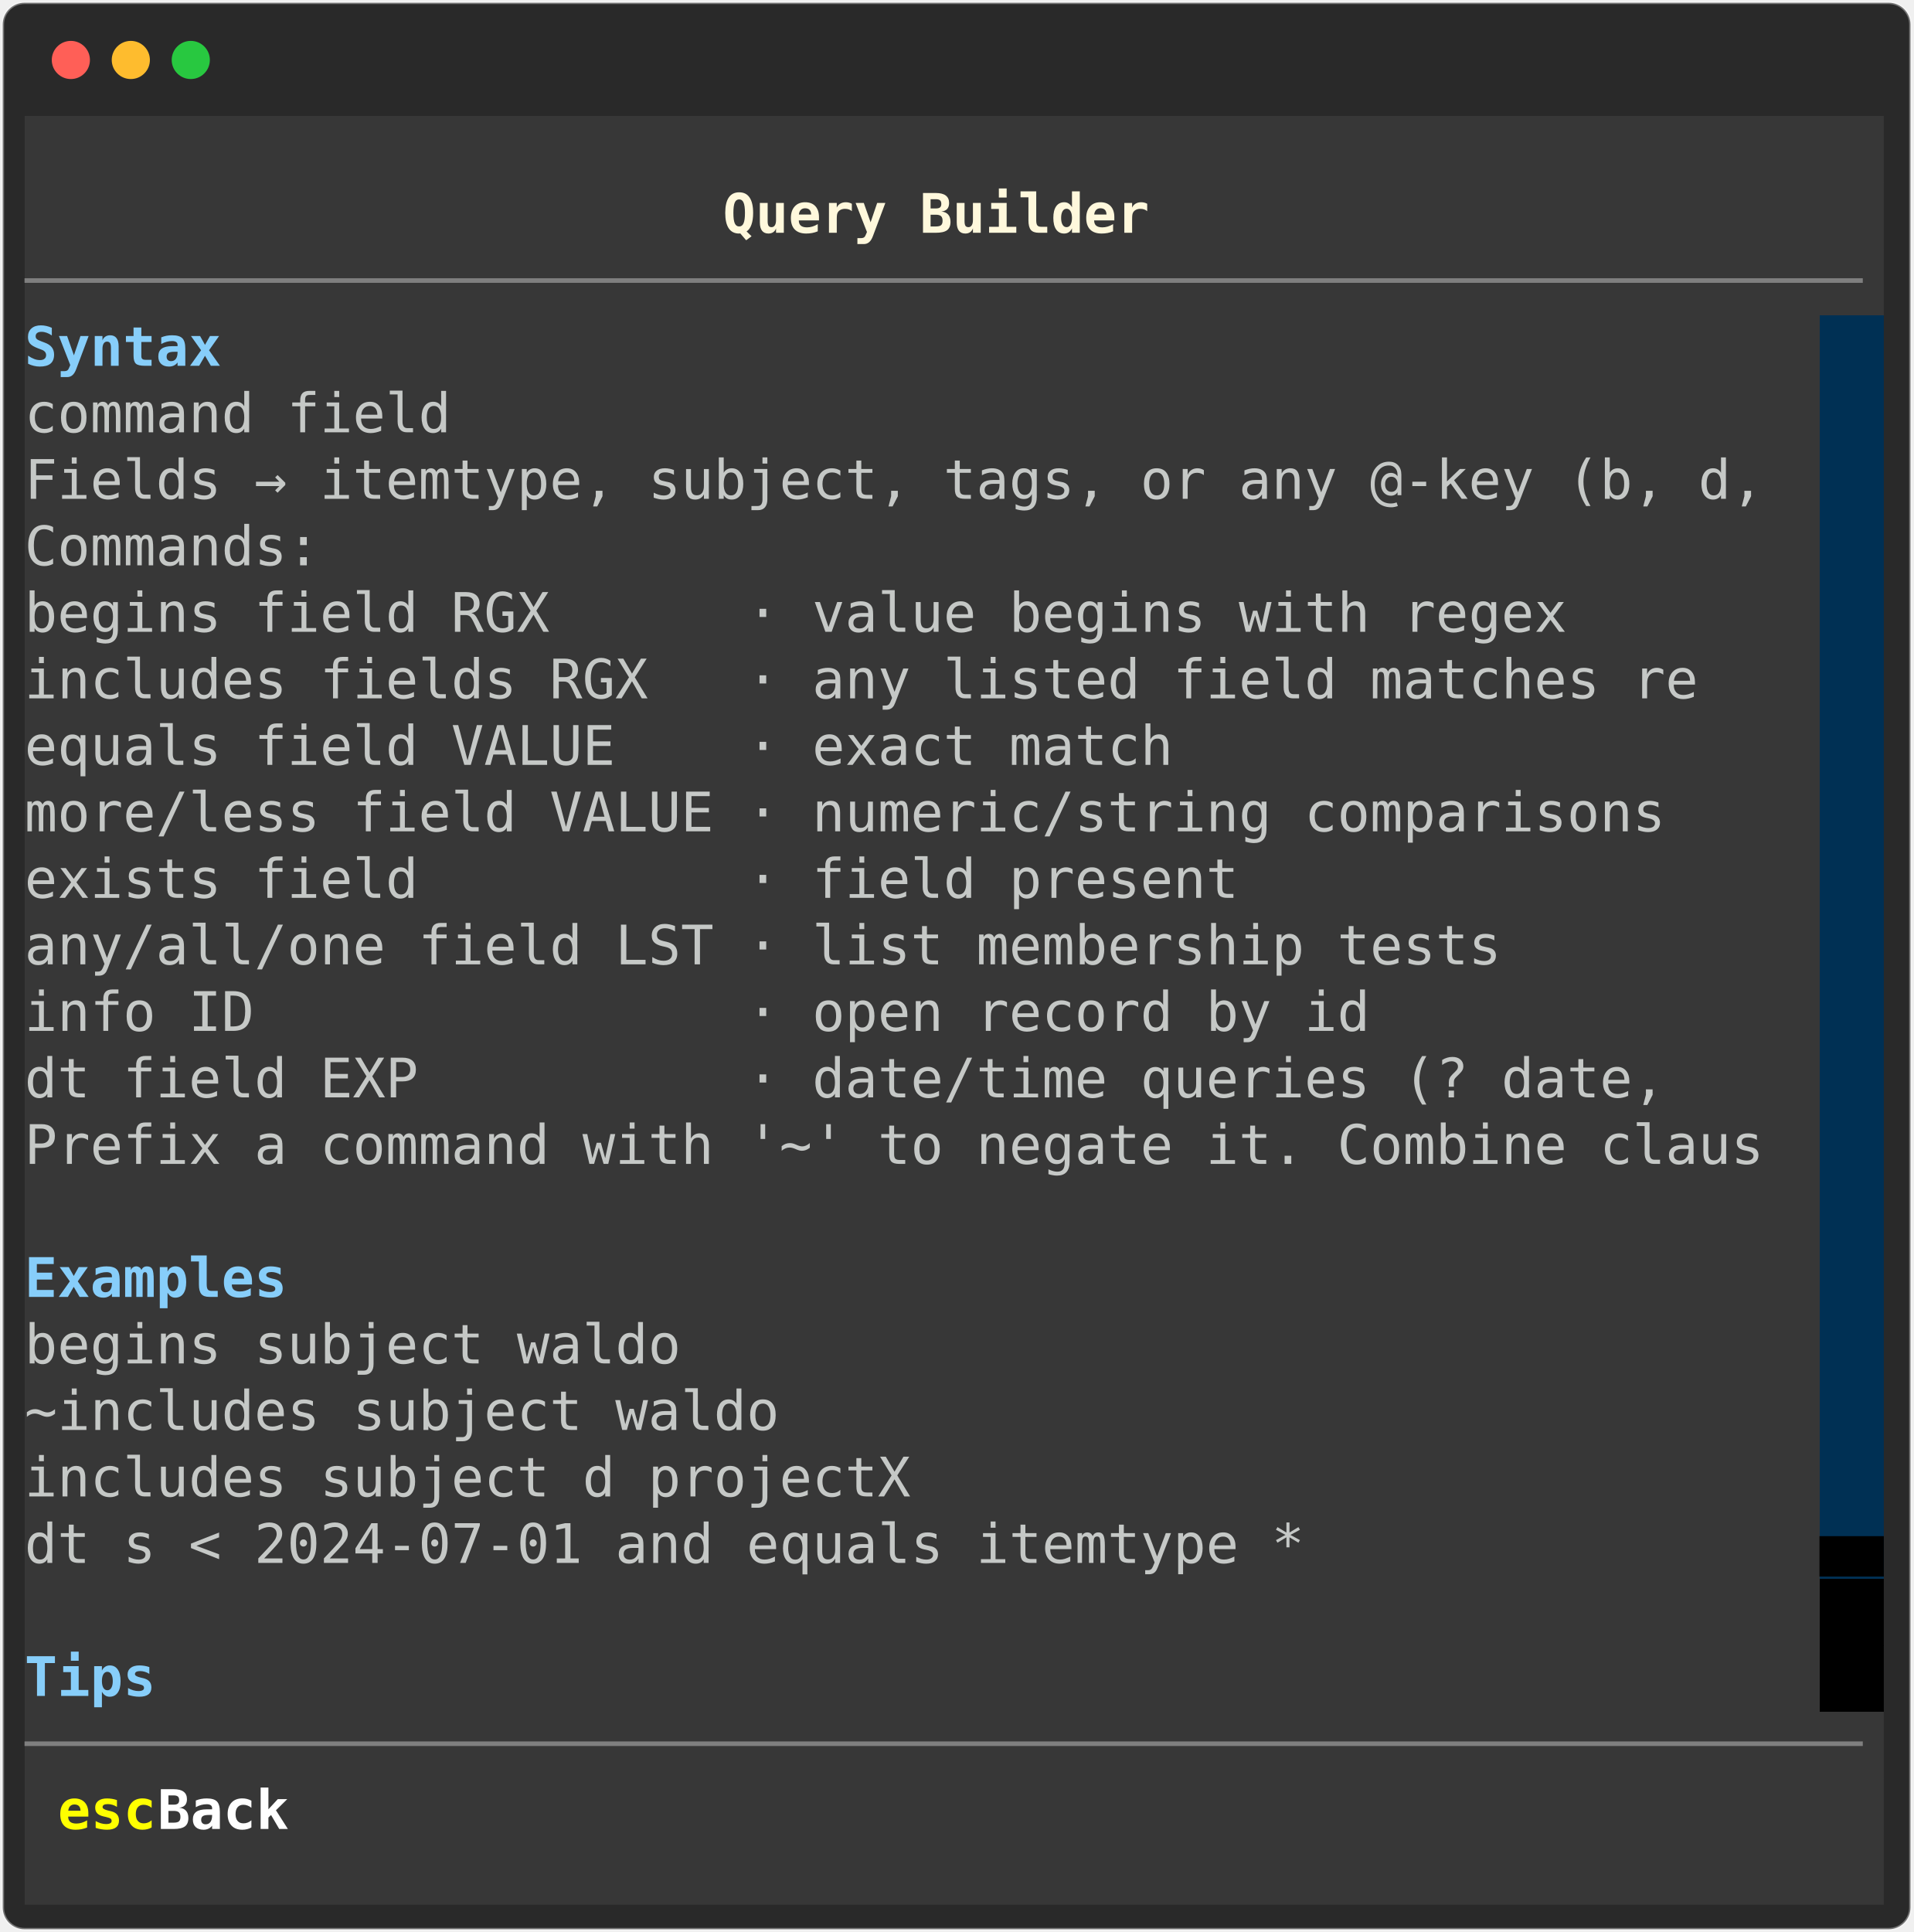
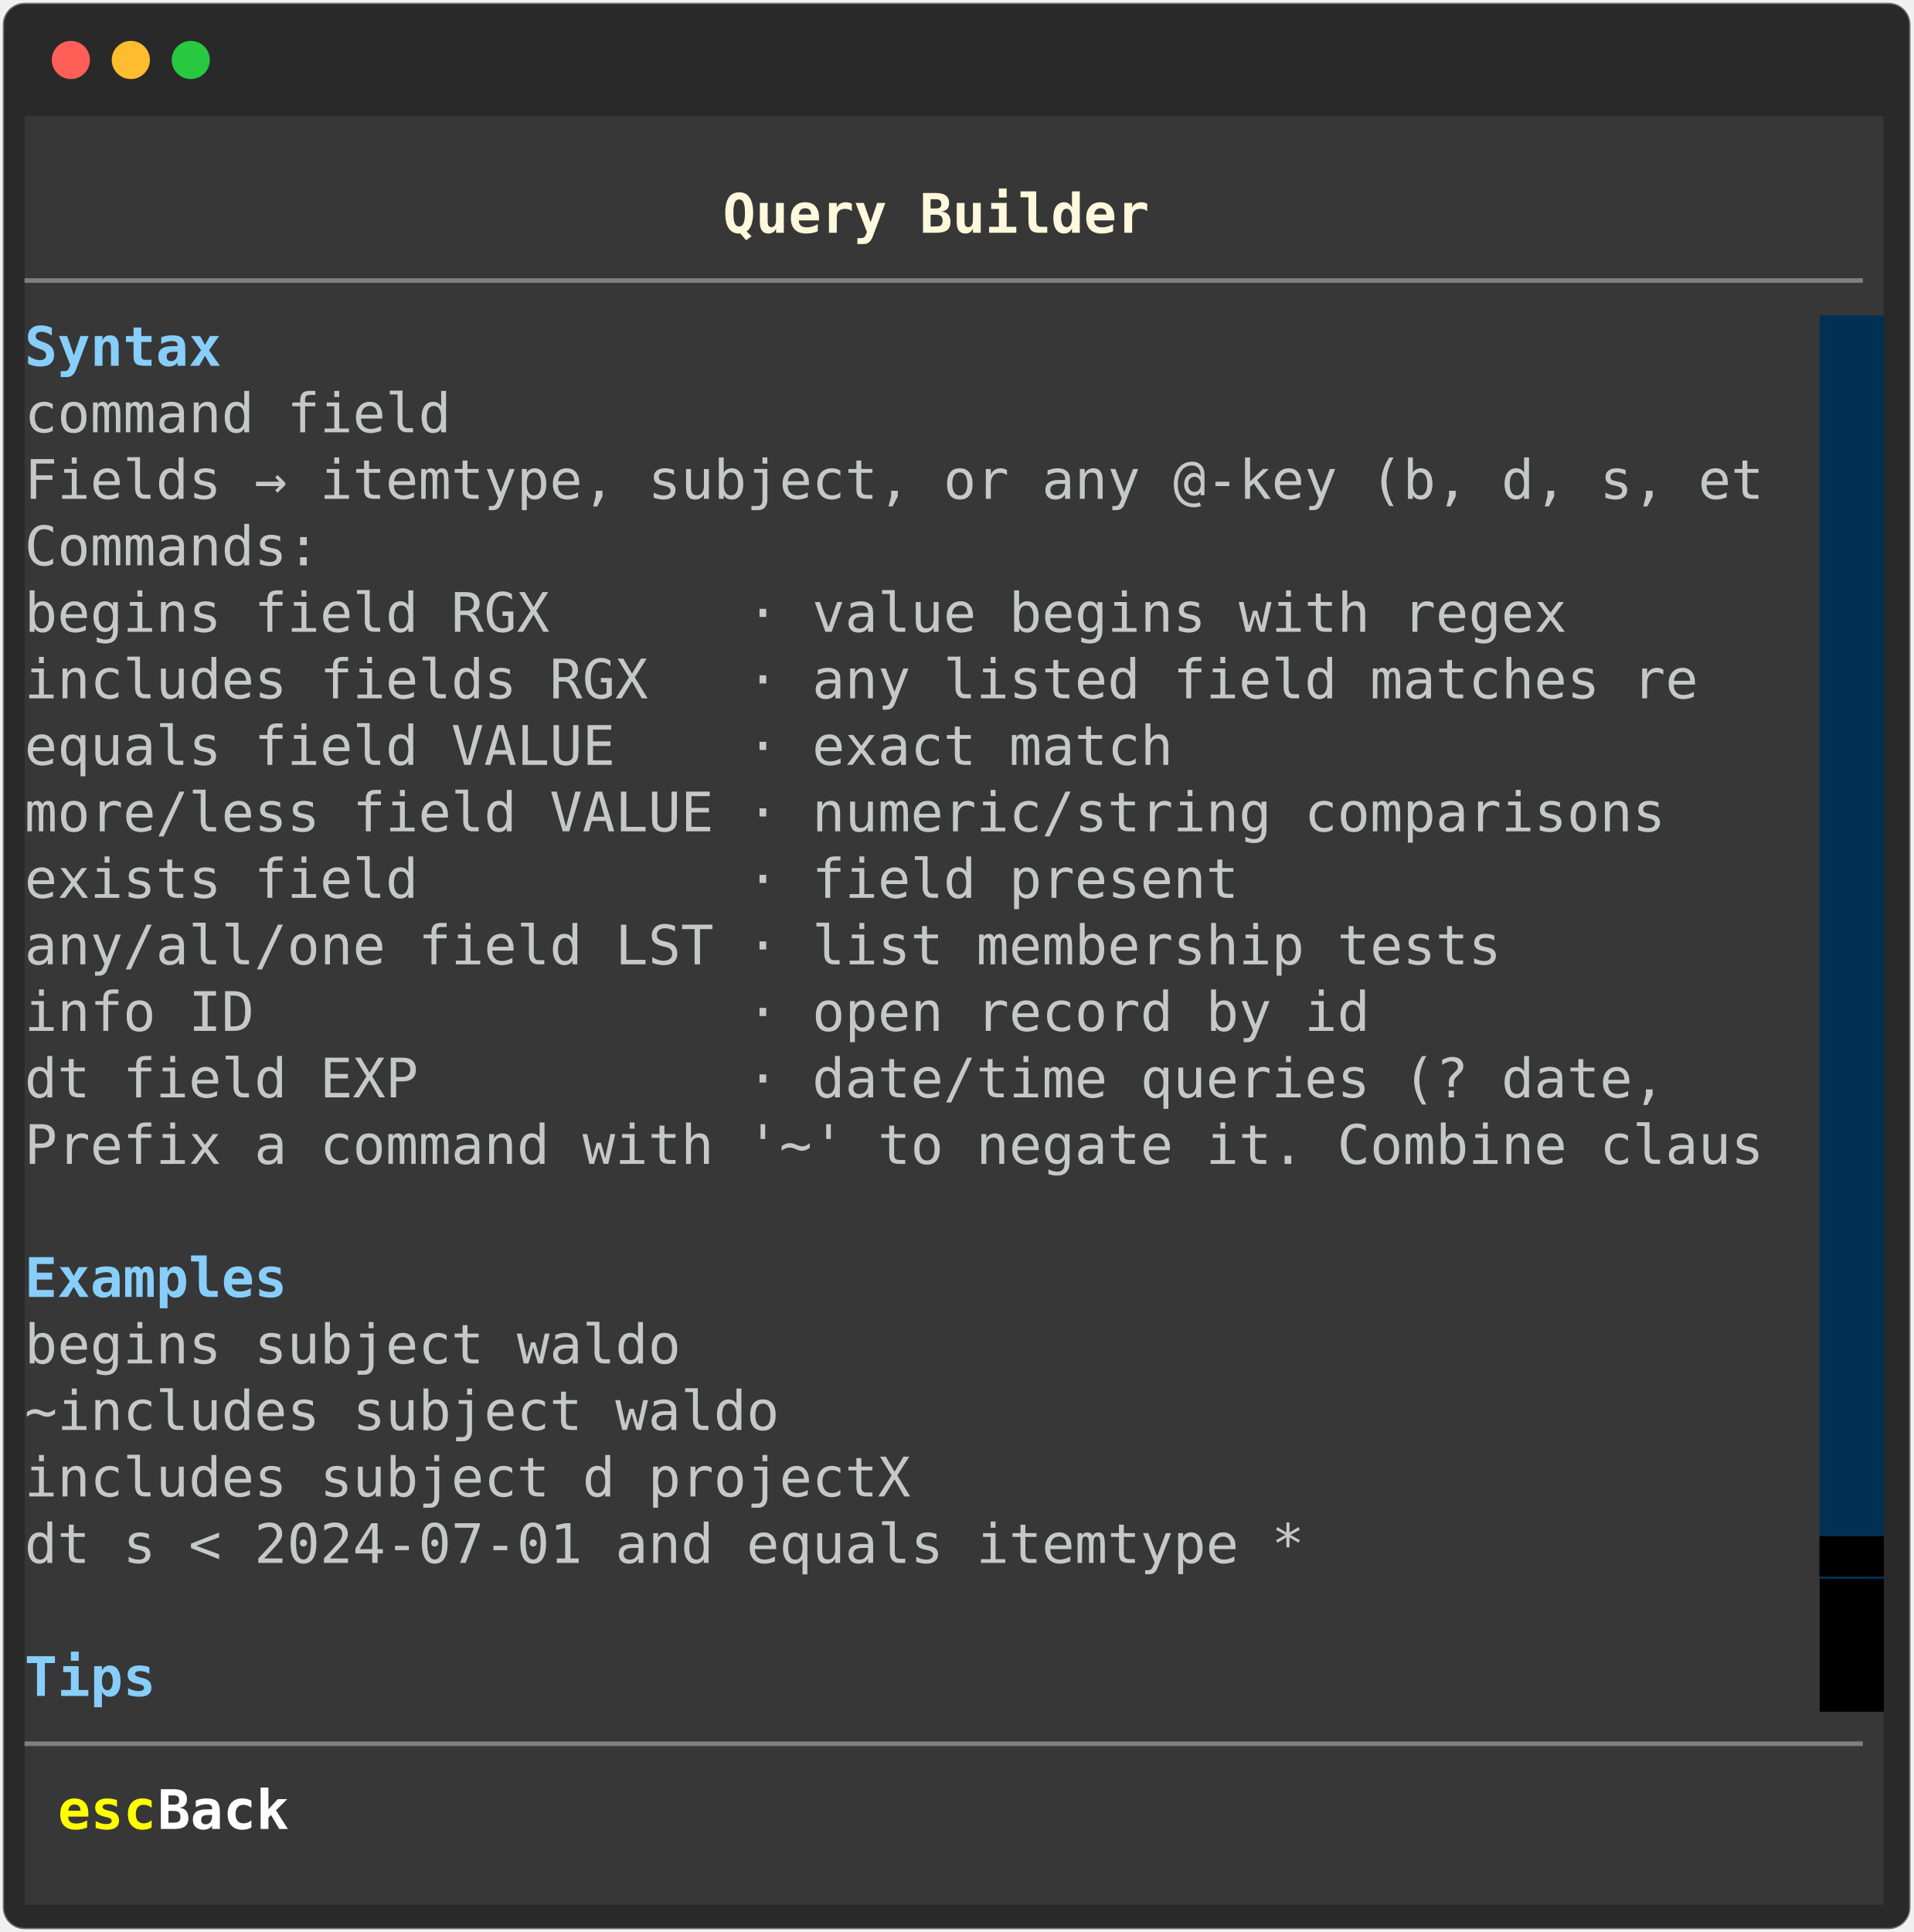
<svg xmlns="http://www.w3.org/2000/svg" class="rich-terminal" viewBox="0 0 702 708.8">
  <style>

    @font-face {
        font-family: "Fira Code";
        src: local("FiraCode-Regular"),
                url("https://cdnjs.cloudflare.com/ajax/libs/firacode/6.2.0/woff2/FiraCode-Regular.woff2") format("woff2"),
                url("https://cdnjs.cloudflare.com/ajax/libs/firacode/6.2.0/woff/FiraCode-Regular.woff") format("woff");
        font-style: normal;
        font-weight: 400;
    }
    @font-face {
        font-family: "Fira Code";
        src: local("FiraCode-Bold"),
                url("https://cdnjs.cloudflare.com/ajax/libs/firacode/6.2.0/woff2/FiraCode-Bold.woff2") format("woff2"),
                url("https://cdnjs.cloudflare.com/ajax/libs/firacode/6.2.0/woff/FiraCode-Bold.woff") format("woff");
        font-style: bold;
        font-weight: 700;
    }

-     .terminal-3950867081-matrix {
+     .terminal-1269527110-matrix {
        font-family: Fira Code, monospace;
        font-size: 20px;
        line-height: 24.4px;
        font-variant-east-asian: full-width;
    }

-     .terminal-3950867081-title {
+     .terminal-1269527110-title {
        font-size: 18px;
        font-weight: bold;
        font-family: arial;
    }

-     .terminal-3950867081-r1 { fill: #c5c8c6 }
- .terminal-3950867081-r2 { fill: #fff8dc;font-weight: bold }
- .terminal-3950867081-r3 { fill: #7f7f7f }
- .terminal-3950867081-r4 { fill: #87cefa;font-weight: bold }
- .terminal-3950867081-r5 { fill: #373737 }
- .terminal-3950867081-r6 { fill: #000000 }
- .terminal-3950867081-r7 { fill: #e0e0e0 }
- .terminal-3950867081-r8 { fill: #ffff00;font-weight: bold }
- .terminal-3950867081-r9 { fill: #ffffff;font-weight: bold }
+     .terminal-1269527110-r1 { fill: #c5c8c6 }
+ .terminal-1269527110-r2 { fill: #fff8dc;font-weight: bold }
+ .terminal-1269527110-r3 { fill: #7f7f7f }
+ .terminal-1269527110-r4 { fill: #87cefa;font-weight: bold }
+ .terminal-1269527110-r5 { fill: #373737 }
+ .terminal-1269527110-r6 { fill: #000000 }
+ .terminal-1269527110-r7 { fill: #e0e0e0 }
+ .terminal-1269527110-r8 { fill: #ffff00;font-weight: bold }
+ .terminal-1269527110-r9 { fill: #ffffff;font-weight: bold }
    </style>
  <defs>
-     <clipPath id="terminal-3950867081-clip-terminal">
+     <clipPath id="terminal-1269527110-clip-terminal">
      <rect x="0" y="0" width="682.2" height="657.8" />
    </clipPath>
-     <clipPath id="terminal-3950867081-line-0">
+     <clipPath id="terminal-1269527110-line-0">
      <rect x="0" y="1.5" width="683.2" height="24.65" />
    </clipPath>
-     <clipPath id="terminal-3950867081-line-1">
+     <clipPath id="terminal-1269527110-line-1">
      <rect x="0" y="25.9" width="683.2" height="24.65" />
    </clipPath>
-     <clipPath id="terminal-3950867081-line-2">
+     <clipPath id="terminal-1269527110-line-2">
      <rect x="0" y="50.3" width="683.2" height="24.65" />
    </clipPath>
-     <clipPath id="terminal-3950867081-line-3">
+     <clipPath id="terminal-1269527110-line-3">
      <rect x="0" y="74.7" width="683.2" height="24.65" />
    </clipPath>
-     <clipPath id="terminal-3950867081-line-4">
+     <clipPath id="terminal-1269527110-line-4">
      <rect x="0" y="99.1" width="683.2" height="24.65" />
    </clipPath>
-     <clipPath id="terminal-3950867081-line-5">
+     <clipPath id="terminal-1269527110-line-5">
      <rect x="0" y="123.5" width="683.2" height="24.65" />
    </clipPath>
-     <clipPath id="terminal-3950867081-line-6">
+     <clipPath id="terminal-1269527110-line-6">
      <rect x="0" y="147.9" width="683.2" height="24.65" />
    </clipPath>
-     <clipPath id="terminal-3950867081-line-7">
+     <clipPath id="terminal-1269527110-line-7">
      <rect x="0" y="172.3" width="683.2" height="24.65" />
    </clipPath>
-     <clipPath id="terminal-3950867081-line-8">
+     <clipPath id="terminal-1269527110-line-8">
      <rect x="0" y="196.7" width="683.2" height="24.65" />
    </clipPath>
-     <clipPath id="terminal-3950867081-line-9">
+     <clipPath id="terminal-1269527110-line-9">
      <rect x="0" y="221.1" width="683.2" height="24.65" />
    </clipPath>
-     <clipPath id="terminal-3950867081-line-10">
+     <clipPath id="terminal-1269527110-line-10">
      <rect x="0" y="245.5" width="683.2" height="24.65" />
    </clipPath>
-     <clipPath id="terminal-3950867081-line-11">
+     <clipPath id="terminal-1269527110-line-11">
      <rect x="0" y="269.9" width="683.2" height="24.65" />
    </clipPath>
-     <clipPath id="terminal-3950867081-line-12">
+     <clipPath id="terminal-1269527110-line-12">
      <rect x="0" y="294.3" width="683.2" height="24.65" />
    </clipPath>
-     <clipPath id="terminal-3950867081-line-13">
+     <clipPath id="terminal-1269527110-line-13">
      <rect x="0" y="318.7" width="683.2" height="24.65" />
    </clipPath>
-     <clipPath id="terminal-3950867081-line-14">
+     <clipPath id="terminal-1269527110-line-14">
      <rect x="0" y="343.1" width="683.2" height="24.65" />
    </clipPath>
-     <clipPath id="terminal-3950867081-line-15">
+     <clipPath id="terminal-1269527110-line-15">
      <rect x="0" y="367.5" width="683.2" height="24.65" />
    </clipPath>
-     <clipPath id="terminal-3950867081-line-16">
+     <clipPath id="terminal-1269527110-line-16">
      <rect x="0" y="391.9" width="683.2" height="24.65" />
    </clipPath>
-     <clipPath id="terminal-3950867081-line-17">
+     <clipPath id="terminal-1269527110-line-17">
      <rect x="0" y="416.3" width="683.2" height="24.65" />
    </clipPath>
-     <clipPath id="terminal-3950867081-line-18">
+     <clipPath id="terminal-1269527110-line-18">
      <rect x="0" y="440.7" width="683.2" height="24.65" />
    </clipPath>
-     <clipPath id="terminal-3950867081-line-19">
+     <clipPath id="terminal-1269527110-line-19">
      <rect x="0" y="465.1" width="683.2" height="24.65" />
    </clipPath>
-     <clipPath id="terminal-3950867081-line-20">
+     <clipPath id="terminal-1269527110-line-20">
      <rect x="0" y="489.5" width="683.2" height="24.65" />
    </clipPath>
-     <clipPath id="terminal-3950867081-line-21">
+     <clipPath id="terminal-1269527110-line-21">
      <rect x="0" y="513.9" width="683.2" height="24.65" />
    </clipPath>
-     <clipPath id="terminal-3950867081-line-22">
+     <clipPath id="terminal-1269527110-line-22">
      <rect x="0" y="538.3" width="683.2" height="24.65" />
    </clipPath>
-     <clipPath id="terminal-3950867081-line-23">
+     <clipPath id="terminal-1269527110-line-23">
      <rect x="0" y="562.7" width="683.2" height="24.65" />
    </clipPath>
-     <clipPath id="terminal-3950867081-line-24">
+     <clipPath id="terminal-1269527110-line-24">
      <rect x="0" y="587.1" width="683.2" height="24.65" />
    </clipPath>
-     <clipPath id="terminal-3950867081-line-25">
+     <clipPath id="terminal-1269527110-line-25">
      <rect x="0" y="611.5" width="683.2" height="24.65" />
    </clipPath>
  </defs>
  <rect fill="#292929" stroke="rgba(255,255,255,0.35)" stroke-width="1" x="1" y="1" width="700" height="706.8" rx="8" />
  <g transform="translate(26,22)">
    <circle cx="0" cy="0" r="7" fill="#ff5f57" />
    <circle cx="22" cy="0" r="7" fill="#febc2e" />
    <circle cx="44" cy="0" r="7" fill="#28c840" />
  </g>
-   <g transform="translate(9, 41)" clip-path="url(#terminal-3950867081-clip-terminal)">
+   <g transform="translate(9, 41)" clip-path="url(#terminal-1269527110-clip-terminal)">
    <rect fill="#373737" x="0" y="1.5" width="683.2" height="24.65" shape-rendering="crispEdges" />
    <rect fill="#373737" x="0" y="25.9" width="12.2" height="24.65" shape-rendering="crispEdges" />
    <rect fill="#373737" x="12.2" y="25.9" width="244" height="24.65" shape-rendering="crispEdges" />
    <rect fill="#373737" x="256.2" y="25.9" width="158.6" height="24.65" shape-rendering="crispEdges" />
    <rect fill="#373737" x="414.8" y="25.9" width="256.2" height="24.65" shape-rendering="crispEdges" />
    <rect fill="#373737" x="671" y="25.9" width="12.2" height="24.65" shape-rendering="crispEdges" />
    <rect fill="#373737" x="0" y="50.3" width="683.2" height="24.65" shape-rendering="crispEdges" />
    <rect fill="#373737" x="0" y="74.7" width="73.2" height="24.65" shape-rendering="crispEdges" />
    <rect fill="#373737" x="73.2" y="74.7" width="585.6" height="24.65" shape-rendering="crispEdges" />
    <rect fill="#003054" x="658.8" y="74.7" width="24.4" height="24.65" shape-rendering="crispEdges" />
    <rect fill="#373737" x="0" y="99.1" width="183" height="24.65" shape-rendering="crispEdges" />
    <rect fill="#373737" x="183" y="99.1" width="475.8" height="24.65" shape-rendering="crispEdges" />
    <rect fill="#003054" x="658.8" y="99.1" width="24.4" height="24.65" shape-rendering="crispEdges" />
    <rect fill="#373737" x="0" y="123.5" width="658.8" height="24.65" shape-rendering="crispEdges" />
    <rect fill="#003054" x="658.8" y="123.5" width="24.4" height="24.65" shape-rendering="crispEdges" />
    <rect fill="#373737" x="0" y="147.9" width="122" height="24.65" shape-rendering="crispEdges" />
    <rect fill="#373737" x="122" y="147.9" width="536.8" height="24.65" shape-rendering="crispEdges" />
    <rect fill="#003054" x="658.8" y="147.9" width="24.4" height="24.65" shape-rendering="crispEdges" />
    <rect fill="#373737" x="0" y="172.3" width="610" height="24.65" shape-rendering="crispEdges" />
    <rect fill="#373737" x="610" y="172.3" width="48.8" height="24.65" shape-rendering="crispEdges" />
    <rect fill="#003054" x="658.8" y="172.3" width="24.4" height="24.65" shape-rendering="crispEdges" />
    <rect fill="#373737" x="0" y="196.7" width="658.8" height="24.65" shape-rendering="crispEdges" />
    <rect fill="#003054" x="658.8" y="196.7" width="24.4" height="24.65" shape-rendering="crispEdges" />
    <rect fill="#373737" x="0" y="221.1" width="463.6" height="24.65" shape-rendering="crispEdges" />
    <rect fill="#373737" x="463.6" y="221.1" width="195.2" height="24.65" shape-rendering="crispEdges" />
    <rect fill="#003054" x="658.8" y="221.1" width="24.4" height="24.65" shape-rendering="crispEdges" />
    <rect fill="#373737" x="0" y="245.5" width="646.6" height="24.65" shape-rendering="crispEdges" />
    <rect fill="#373737" x="646.6" y="245.5" width="12.2" height="24.65" shape-rendering="crispEdges" />
    <rect fill="#003054" x="658.8" y="245.5" width="24.4" height="24.65" shape-rendering="crispEdges" />
    <rect fill="#373737" x="0" y="269.9" width="488" height="24.65" shape-rendering="crispEdges" />
    <rect fill="#373737" x="488" y="269.9" width="170.8" height="24.65" shape-rendering="crispEdges" />
    <rect fill="#003054" x="658.8" y="269.9" width="24.4" height="24.65" shape-rendering="crispEdges" />
    <rect fill="#373737" x="0" y="294.3" width="585.6" height="24.65" shape-rendering="crispEdges" />
    <rect fill="#373737" x="585.6" y="294.3" width="73.2" height="24.65" shape-rendering="crispEdges" />
    <rect fill="#003054" x="658.8" y="294.3" width="24.4" height="24.65" shape-rendering="crispEdges" />
    <rect fill="#373737" x="0" y="318.7" width="536.8" height="24.65" shape-rendering="crispEdges" />
    <rect fill="#373737" x="536.8" y="318.7" width="122" height="24.65" shape-rendering="crispEdges" />
    <rect fill="#003054" x="658.8" y="318.7" width="24.4" height="24.65" shape-rendering="crispEdges" />
    <rect fill="#373737" x="0" y="343.1" width="658.8" height="24.65" shape-rendering="crispEdges" />
    <rect fill="#003054" x="658.8" y="343.1" width="24.4" height="24.65" shape-rendering="crispEdges" />
    <rect fill="#373737" x="0" y="367.5" width="658.8" height="24.65" shape-rendering="crispEdges" />
    <rect fill="#003054" x="658.8" y="367.5" width="24.4" height="24.65" shape-rendering="crispEdges" />
    <rect fill="#373737" x="0" y="391.9" width="658.8" height="24.65" shape-rendering="crispEdges" />
    <rect fill="#003054" x="658.8" y="391.9" width="24.4" height="24.65" shape-rendering="crispEdges" />
    <rect fill="#373737" x="0" y="416.3" width="97.6" height="24.65" shape-rendering="crispEdges" />
    <rect fill="#373737" x="97.6" y="416.3" width="561.2" height="24.65" shape-rendering="crispEdges" />
    <rect fill="#003054" x="658.8" y="416.3" width="24.4" height="24.65" shape-rendering="crispEdges" />
    <rect fill="#373737" x="0" y="440.7" width="256.2" height="24.65" shape-rendering="crispEdges" />
    <rect fill="#373737" x="256.2" y="440.7" width="402.6" height="24.65" shape-rendering="crispEdges" />
    <rect fill="#003054" x="658.8" y="440.7" width="24.4" height="24.65" shape-rendering="crispEdges" />
    <rect fill="#373737" x="0" y="465.1" width="292.8" height="24.65" shape-rendering="crispEdges" />
    <rect fill="#373737" x="292.8" y="465.1" width="366" height="24.65" shape-rendering="crispEdges" />
    <rect fill="#003054" x="658.8" y="465.1" width="24.4" height="24.65" shape-rendering="crispEdges" />
    <rect fill="#373737" x="0" y="489.5" width="341.6" height="24.65" shape-rendering="crispEdges" />
    <rect fill="#373737" x="341.6" y="489.5" width="317.2" height="24.65" shape-rendering="crispEdges" />
    <rect fill="#003054" x="658.8" y="489.5" width="24.4" height="24.65" shape-rendering="crispEdges" />
    <rect fill="#373737" x="0" y="513.9" width="488" height="24.65" shape-rendering="crispEdges" />
    <rect fill="#373737" x="488" y="513.9" width="170.8" height="24.65" shape-rendering="crispEdges" />
    <rect fill="#003054" x="658.8" y="513.9" width="24.4" height="24.65" shape-rendering="crispEdges" />
    <rect fill="#373737" x="0" y="538.3" width="658.8" height="24.65" shape-rendering="crispEdges" />
    <rect fill="#000000" x="658.8" y="538.3" width="24.4" height="24.65" shape-rendering="crispEdges" />
    <rect fill="#373737" x="0" y="562.7" width="48.8" height="24.65" shape-rendering="crispEdges" />
    <rect fill="#373737" x="48.8" y="562.7" width="610" height="24.65" shape-rendering="crispEdges" />
    <rect fill="#000000" x="658.8" y="562.7" width="24.4" height="24.65" shape-rendering="crispEdges" />
    <rect fill="#373737" x="0" y="587.1" width="683.2" height="24.65" shape-rendering="crispEdges" />
    <rect fill="#373737" x="0" y="611.5" width="12.2" height="24.65" shape-rendering="crispEdges" />
    <rect fill="#373737" x="12.2" y="611.5" width="36.6" height="24.65" shape-rendering="crispEdges" />
    <rect fill="#373737" x="48.8" y="611.5" width="61" height="24.65" shape-rendering="crispEdges" />
    <rect fill="#373737" x="109.8" y="611.5" width="561.2" height="24.65" shape-rendering="crispEdges" />
    <rect fill="#373737" x="671" y="611.5" width="12.2" height="24.65" shape-rendering="crispEdges" />
    <rect fill="#373737" x="0" y="635.9" width="683.2" height="24.65" shape-rendering="crispEdges" />
-     <g class="terminal-3950867081-matrix">
-       <text class="terminal-3950867081-r1" x="683.2" y="20" textLength="12.2" clip-path="url(#terminal-3950867081-line-0)">
- </text>
-       <text class="terminal-3950867081-r2" x="256.2" y="44.4" textLength="158.6" clip-path="url(#terminal-3950867081-line-1)">Query Builder</text>
-       <text class="terminal-3950867081-r1" x="683.2" y="44.4" textLength="12.2" clip-path="url(#terminal-3950867081-line-1)">
- </text>
-       <text class="terminal-3950867081-r3" x="0" y="68.8" textLength="683.2" clip-path="url(#terminal-3950867081-line-2)">────────────────────────────────────────────────────────</text>
-       <text class="terminal-3950867081-r1" x="683.2" y="68.8" textLength="12.2" clip-path="url(#terminal-3950867081-line-2)">
- </text>
-       <text class="terminal-3950867081-r4" x="0" y="93.2" textLength="73.2" clip-path="url(#terminal-3950867081-line-3)">Syntax</text>
-       <text class="terminal-3950867081-r1" x="683.2" y="93.2" textLength="12.2" clip-path="url(#terminal-3950867081-line-3)">
- </text>
-       <text class="terminal-3950867081-r1" x="0" y="117.6" textLength="183" clip-path="url(#terminal-3950867081-line-4)"> command field </text>
-       <text class="terminal-3950867081-r1" x="683.2" y="117.6" textLength="12.2" clip-path="url(#terminal-3950867081-line-4)">
- </text>
-       <text class="terminal-3950867081-r1" x="0" y="142" textLength="658.8" clip-path="url(#terminal-3950867081-line-5)"> Fields → itemtype, subject, tags, or any @-key (b, d,</text>
-       <text class="terminal-3950867081-r1" x="683.2" y="142" textLength="12.2" clip-path="url(#terminal-3950867081-line-5)">
- </text>
-       <text class="terminal-3950867081-r1" x="0" y="166.4" textLength="122" clip-path="url(#terminal-3950867081-line-6)"> Commands:</text>
-       <text class="terminal-3950867081-r1" x="683.2" y="166.4" textLength="12.2" clip-path="url(#terminal-3950867081-line-6)">
- </text>
-       <text class="terminal-3950867081-r1" x="0" y="190.8" textLength="610" clip-path="url(#terminal-3950867081-line-7)">   begins field RGX      · value begins with regex</text>
-       <text class="terminal-3950867081-r1" x="683.2" y="190.8" textLength="12.2" clip-path="url(#terminal-3950867081-line-7)">
- </text>
-       <text class="terminal-3950867081-r1" x="0" y="215.2" textLength="658.8" clip-path="url(#terminal-3950867081-line-8)">   includes fields RGX   · any listed field matches re</text>
-       <text class="terminal-3950867081-r1" x="683.2" y="215.2" textLength="12.2" clip-path="url(#terminal-3950867081-line-8)">
- </text>
-       <text class="terminal-3950867081-r1" x="0" y="239.6" textLength="463.6" clip-path="url(#terminal-3950867081-line-9)">   equals field VALUE    · exact match</text>
-       <text class="terminal-3950867081-r1" x="683.2" y="239.6" textLength="12.2" clip-path="url(#terminal-3950867081-line-9)">
- </text>
-       <text class="terminal-3950867081-r1" x="0" y="264" textLength="646.6" clip-path="url(#terminal-3950867081-line-10)">   more/less field VALUE · numeric/string comparisons</text>
-       <text class="terminal-3950867081-r1" x="683.2" y="264" textLength="12.2" clip-path="url(#terminal-3950867081-line-10)">
- </text>
-       <text class="terminal-3950867081-r1" x="0" y="288.4" textLength="488" clip-path="url(#terminal-3950867081-line-11)">   exists field          · field present</text>
-       <text class="terminal-3950867081-r1" x="683.2" y="288.4" textLength="12.2" clip-path="url(#terminal-3950867081-line-11)">
- </text>
-       <text class="terminal-3950867081-r1" x="0" y="312.8" textLength="585.6" clip-path="url(#terminal-3950867081-line-12)">   any/all/one field LST · list membership tests</text>
-       <text class="terminal-3950867081-r1" x="683.2" y="312.8" textLength="12.2" clip-path="url(#terminal-3950867081-line-12)">
- </text>
-       <text class="terminal-3950867081-r1" x="0" y="337.2" textLength="536.8" clip-path="url(#terminal-3950867081-line-13)">   info ID               · open record by id</text>
-       <text class="terminal-3950867081-r1" x="683.2" y="337.2" textLength="12.2" clip-path="url(#terminal-3950867081-line-13)">
- </text>
-       <text class="terminal-3950867081-r1" x="0" y="361.6" textLength="658.8" clip-path="url(#terminal-3950867081-line-14)">   dt field EXP          · date/time queries (? date, </text>
-       <text class="terminal-3950867081-r1" x="683.2" y="361.6" textLength="12.2" clip-path="url(#terminal-3950867081-line-14)">
- </text>
-       <text class="terminal-3950867081-r1" x="0" y="386" textLength="658.8" clip-path="url(#terminal-3950867081-line-15)"> Prefix a command with '~' to negate it. Combine claus</text>
-       <text class="terminal-3950867081-r1" x="683.2" y="386" textLength="12.2" clip-path="url(#terminal-3950867081-line-15)">
- </text>
-       <text class="terminal-3950867081-r1" x="683.2" y="410.4" textLength="12.2" clip-path="url(#terminal-3950867081-line-16)">
- </text>
-       <text class="terminal-3950867081-r4" x="0" y="434.8" textLength="97.6" clip-path="url(#terminal-3950867081-line-17)">Examples</text>
-       <text class="terminal-3950867081-r1" x="683.2" y="434.8" textLength="12.2" clip-path="url(#terminal-3950867081-line-17)">
- </text>
-       <text class="terminal-3950867081-r1" x="0" y="459.2" textLength="256.2" clip-path="url(#terminal-3950867081-line-18)"> begins subject waldo</text>
-       <text class="terminal-3950867081-r1" x="683.2" y="459.2" textLength="12.2" clip-path="url(#terminal-3950867081-line-18)">
- </text>
-       <text class="terminal-3950867081-r1" x="0" y="483.6" textLength="292.8" clip-path="url(#terminal-3950867081-line-19)"> ~includes subject waldo</text>
-       <text class="terminal-3950867081-r1" x="683.2" y="483.6" textLength="12.2" clip-path="url(#terminal-3950867081-line-19)">
- </text>
-       <text class="terminal-3950867081-r1" x="0" y="508" textLength="341.6" clip-path="url(#terminal-3950867081-line-20)"> includes subject d projectX</text>
-       <text class="terminal-3950867081-r1" x="683.2" y="508" textLength="12.2" clip-path="url(#terminal-3950867081-line-20)">
- </text>
-       <text class="terminal-3950867081-r1" x="0" y="532.4" textLength="488" clip-path="url(#terminal-3950867081-line-21)"> dt s &lt; 2024-07-01 and equals itemtype *</text>
-       <text class="terminal-3950867081-r6" x="658.8" y="532.4" textLength="24.4" clip-path="url(#terminal-3950867081-line-21)">▅▅</text>
-       <text class="terminal-3950867081-r1" x="683.2" y="532.4" textLength="12.2" clip-path="url(#terminal-3950867081-line-21)">
- </text>
-       <text class="terminal-3950867081-r1" x="683.2" y="556.8" textLength="12.2" clip-path="url(#terminal-3950867081-line-22)">
- </text>
-       <text class="terminal-3950867081-r4" x="0" y="581.2" textLength="48.8" clip-path="url(#terminal-3950867081-line-23)">Tips</text>
-       <text class="terminal-3950867081-r1" x="683.2" y="581.2" textLength="12.2" clip-path="url(#terminal-3950867081-line-23)">
- </text>
-       <text class="terminal-3950867081-r3" x="0" y="605.6" textLength="683.2" clip-path="url(#terminal-3950867081-line-24)">────────────────────────────────────────────────────────</text>
-       <text class="terminal-3950867081-r1" x="683.2" y="605.6" textLength="12.2" clip-path="url(#terminal-3950867081-line-24)">
- </text>
-       <text class="terminal-3950867081-r8" x="12.2" y="630" textLength="36.6" clip-path="url(#terminal-3950867081-line-25)">esc</text>
-       <text class="terminal-3950867081-r9" x="48.8" y="630" textLength="61" clip-path="url(#terminal-3950867081-line-25)"> Back</text>
-       <text class="terminal-3950867081-r1" x="683.2" y="630" textLength="12.2" clip-path="url(#terminal-3950867081-line-25)">
+     <g class="terminal-1269527110-matrix">
+       <text class="terminal-1269527110-r1" x="683.2" y="20" textLength="12.2" clip-path="url(#terminal-1269527110-line-0)">
+ </text>
+       <text class="terminal-1269527110-r2" x="256.2" y="44.4" textLength="158.6" clip-path="url(#terminal-1269527110-line-1)">Query Builder</text>
+       <text class="terminal-1269527110-r1" x="683.2" y="44.4" textLength="12.2" clip-path="url(#terminal-1269527110-line-1)">
+ </text>
+       <text class="terminal-1269527110-r3" x="0" y="68.8" textLength="683.2" clip-path="url(#terminal-1269527110-line-2)">────────────────────────────────────────────────────────</text>
+       <text class="terminal-1269527110-r1" x="683.2" y="68.8" textLength="12.2" clip-path="url(#terminal-1269527110-line-2)">
+ </text>
+       <text class="terminal-1269527110-r4" x="0" y="93.2" textLength="73.2" clip-path="url(#terminal-1269527110-line-3)">Syntax</text>
+       <text class="terminal-1269527110-r1" x="683.2" y="93.2" textLength="12.2" clip-path="url(#terminal-1269527110-line-3)">
+ </text>
+       <text class="terminal-1269527110-r1" x="0" y="117.6" textLength="183" clip-path="url(#terminal-1269527110-line-4)"> command field </text>
+       <text class="terminal-1269527110-r1" x="683.2" y="117.6" textLength="12.2" clip-path="url(#terminal-1269527110-line-4)">
+ </text>
+       <text class="terminal-1269527110-r1" x="0" y="142" textLength="658.8" clip-path="url(#terminal-1269527110-line-5)"> Fields → itemtype, subject, or any @-key (b, d, s, et</text>
+       <text class="terminal-1269527110-r1" x="683.2" y="142" textLength="12.2" clip-path="url(#terminal-1269527110-line-5)">
+ </text>
+       <text class="terminal-1269527110-r1" x="0" y="166.4" textLength="122" clip-path="url(#terminal-1269527110-line-6)"> Commands:</text>
+       <text class="terminal-1269527110-r1" x="683.2" y="166.4" textLength="12.2" clip-path="url(#terminal-1269527110-line-6)">
+ </text>
+       <text class="terminal-1269527110-r1" x="0" y="190.8" textLength="610" clip-path="url(#terminal-1269527110-line-7)">   begins field RGX      · value begins with regex</text>
+       <text class="terminal-1269527110-r1" x="683.2" y="190.8" textLength="12.2" clip-path="url(#terminal-1269527110-line-7)">
+ </text>
+       <text class="terminal-1269527110-r1" x="0" y="215.2" textLength="658.8" clip-path="url(#terminal-1269527110-line-8)">   includes fields RGX   · any listed field matches re</text>
+       <text class="terminal-1269527110-r1" x="683.2" y="215.2" textLength="12.2" clip-path="url(#terminal-1269527110-line-8)">
+ </text>
+       <text class="terminal-1269527110-r1" x="0" y="239.6" textLength="463.6" clip-path="url(#terminal-1269527110-line-9)">   equals field VALUE    · exact match</text>
+       <text class="terminal-1269527110-r1" x="683.2" y="239.6" textLength="12.2" clip-path="url(#terminal-1269527110-line-9)">
+ </text>
+       <text class="terminal-1269527110-r1" x="0" y="264" textLength="646.6" clip-path="url(#terminal-1269527110-line-10)">   more/less field VALUE · numeric/string comparisons</text>
+       <text class="terminal-1269527110-r1" x="683.2" y="264" textLength="12.2" clip-path="url(#terminal-1269527110-line-10)">
+ </text>
+       <text class="terminal-1269527110-r1" x="0" y="288.4" textLength="488" clip-path="url(#terminal-1269527110-line-11)">   exists field          · field present</text>
+       <text class="terminal-1269527110-r1" x="683.2" y="288.4" textLength="12.2" clip-path="url(#terminal-1269527110-line-11)">
+ </text>
+       <text class="terminal-1269527110-r1" x="0" y="312.8" textLength="585.6" clip-path="url(#terminal-1269527110-line-12)">   any/all/one field LST · list membership tests</text>
+       <text class="terminal-1269527110-r1" x="683.2" y="312.8" textLength="12.2" clip-path="url(#terminal-1269527110-line-12)">
+ </text>
+       <text class="terminal-1269527110-r1" x="0" y="337.2" textLength="536.8" clip-path="url(#terminal-1269527110-line-13)">   info ID               · open record by id</text>
+       <text class="terminal-1269527110-r1" x="683.2" y="337.2" textLength="12.2" clip-path="url(#terminal-1269527110-line-13)">
+ </text>
+       <text class="terminal-1269527110-r1" x="0" y="361.6" textLength="658.8" clip-path="url(#terminal-1269527110-line-14)">   dt field EXP          · date/time queries (? date, </text>
+       <text class="terminal-1269527110-r1" x="683.2" y="361.6" textLength="12.2" clip-path="url(#terminal-1269527110-line-14)">
+ </text>
+       <text class="terminal-1269527110-r1" x="0" y="386" textLength="658.8" clip-path="url(#terminal-1269527110-line-15)"> Prefix a command with '~' to negate it. Combine claus</text>
+       <text class="terminal-1269527110-r1" x="683.2" y="386" textLength="12.2" clip-path="url(#terminal-1269527110-line-15)">
+ </text>
+       <text class="terminal-1269527110-r1" x="683.2" y="410.4" textLength="12.2" clip-path="url(#terminal-1269527110-line-16)">
+ </text>
+       <text class="terminal-1269527110-r4" x="0" y="434.8" textLength="97.6" clip-path="url(#terminal-1269527110-line-17)">Examples</text>
+       <text class="terminal-1269527110-r1" x="683.2" y="434.8" textLength="12.2" clip-path="url(#terminal-1269527110-line-17)">
+ </text>
+       <text class="terminal-1269527110-r1" x="0" y="459.2" textLength="256.2" clip-path="url(#terminal-1269527110-line-18)"> begins subject waldo</text>
+       <text class="terminal-1269527110-r1" x="683.2" y="459.2" textLength="12.2" clip-path="url(#terminal-1269527110-line-18)">
+ </text>
+       <text class="terminal-1269527110-r1" x="0" y="483.6" textLength="292.8" clip-path="url(#terminal-1269527110-line-19)"> ~includes subject waldo</text>
+       <text class="terminal-1269527110-r1" x="683.2" y="483.6" textLength="12.2" clip-path="url(#terminal-1269527110-line-19)">
+ </text>
+       <text class="terminal-1269527110-r1" x="0" y="508" textLength="341.6" clip-path="url(#terminal-1269527110-line-20)"> includes subject d projectX</text>
+       <text class="terminal-1269527110-r1" x="683.2" y="508" textLength="12.2" clip-path="url(#terminal-1269527110-line-20)">
+ </text>
+       <text class="terminal-1269527110-r1" x="0" y="532.4" textLength="488" clip-path="url(#terminal-1269527110-line-21)"> dt s &lt; 2024-07-01 and equals itemtype *</text>
+       <text class="terminal-1269527110-r6" x="658.8" y="532.4" textLength="24.4" clip-path="url(#terminal-1269527110-line-21)">▅▅</text>
+       <text class="terminal-1269527110-r1" x="683.2" y="532.4" textLength="12.2" clip-path="url(#terminal-1269527110-line-21)">
+ </text>
+       <text class="terminal-1269527110-r1" x="683.2" y="556.8" textLength="12.2" clip-path="url(#terminal-1269527110-line-22)">
+ </text>
+       <text class="terminal-1269527110-r4" x="0" y="581.2" textLength="48.8" clip-path="url(#terminal-1269527110-line-23)">Tips</text>
+       <text class="terminal-1269527110-r1" x="683.2" y="581.2" textLength="12.2" clip-path="url(#terminal-1269527110-line-23)">
+ </text>
+       <text class="terminal-1269527110-r3" x="0" y="605.6" textLength="683.2" clip-path="url(#terminal-1269527110-line-24)">────────────────────────────────────────────────────────</text>
+       <text class="terminal-1269527110-r1" x="683.2" y="605.6" textLength="12.2" clip-path="url(#terminal-1269527110-line-24)">
+ </text>
+       <text class="terminal-1269527110-r8" x="12.2" y="630" textLength="36.6" clip-path="url(#terminal-1269527110-line-25)">esc</text>
+       <text class="terminal-1269527110-r9" x="48.8" y="630" textLength="61" clip-path="url(#terminal-1269527110-line-25)"> Back</text>
+       <text class="terminal-1269527110-r1" x="683.2" y="630" textLength="12.2" clip-path="url(#terminal-1269527110-line-25)">
</text>
    </g>
  </g>
</svg>
